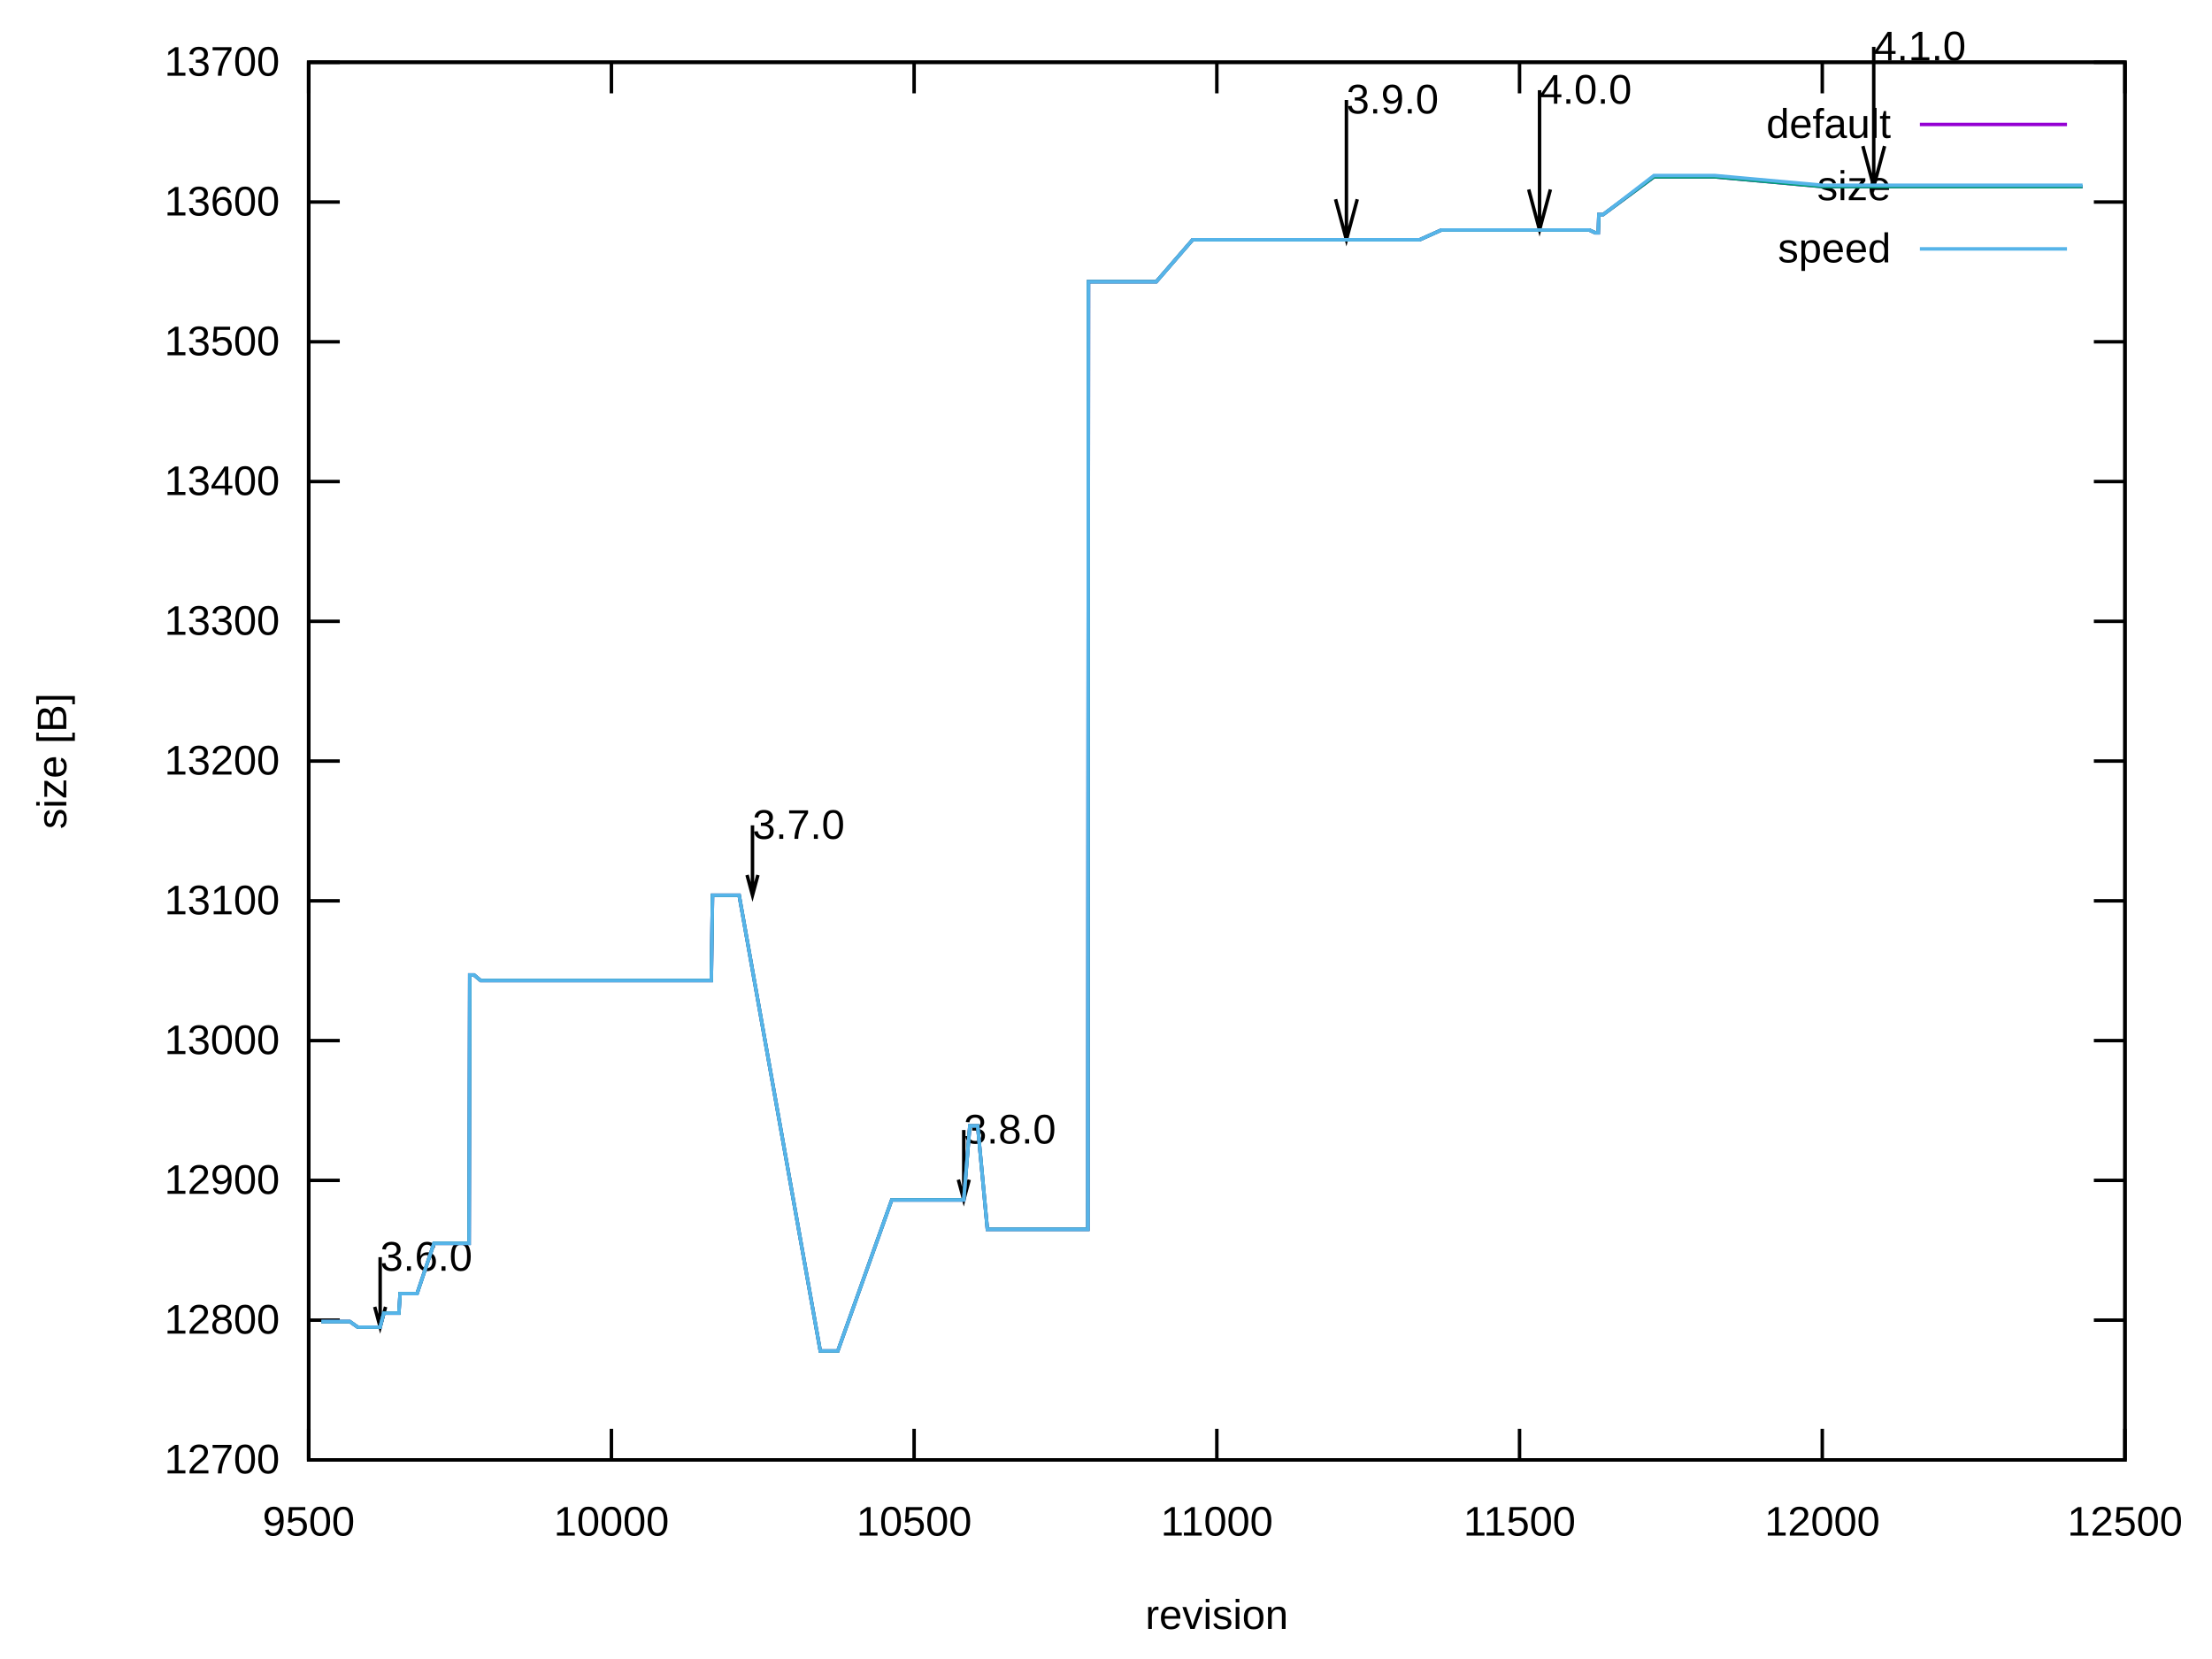
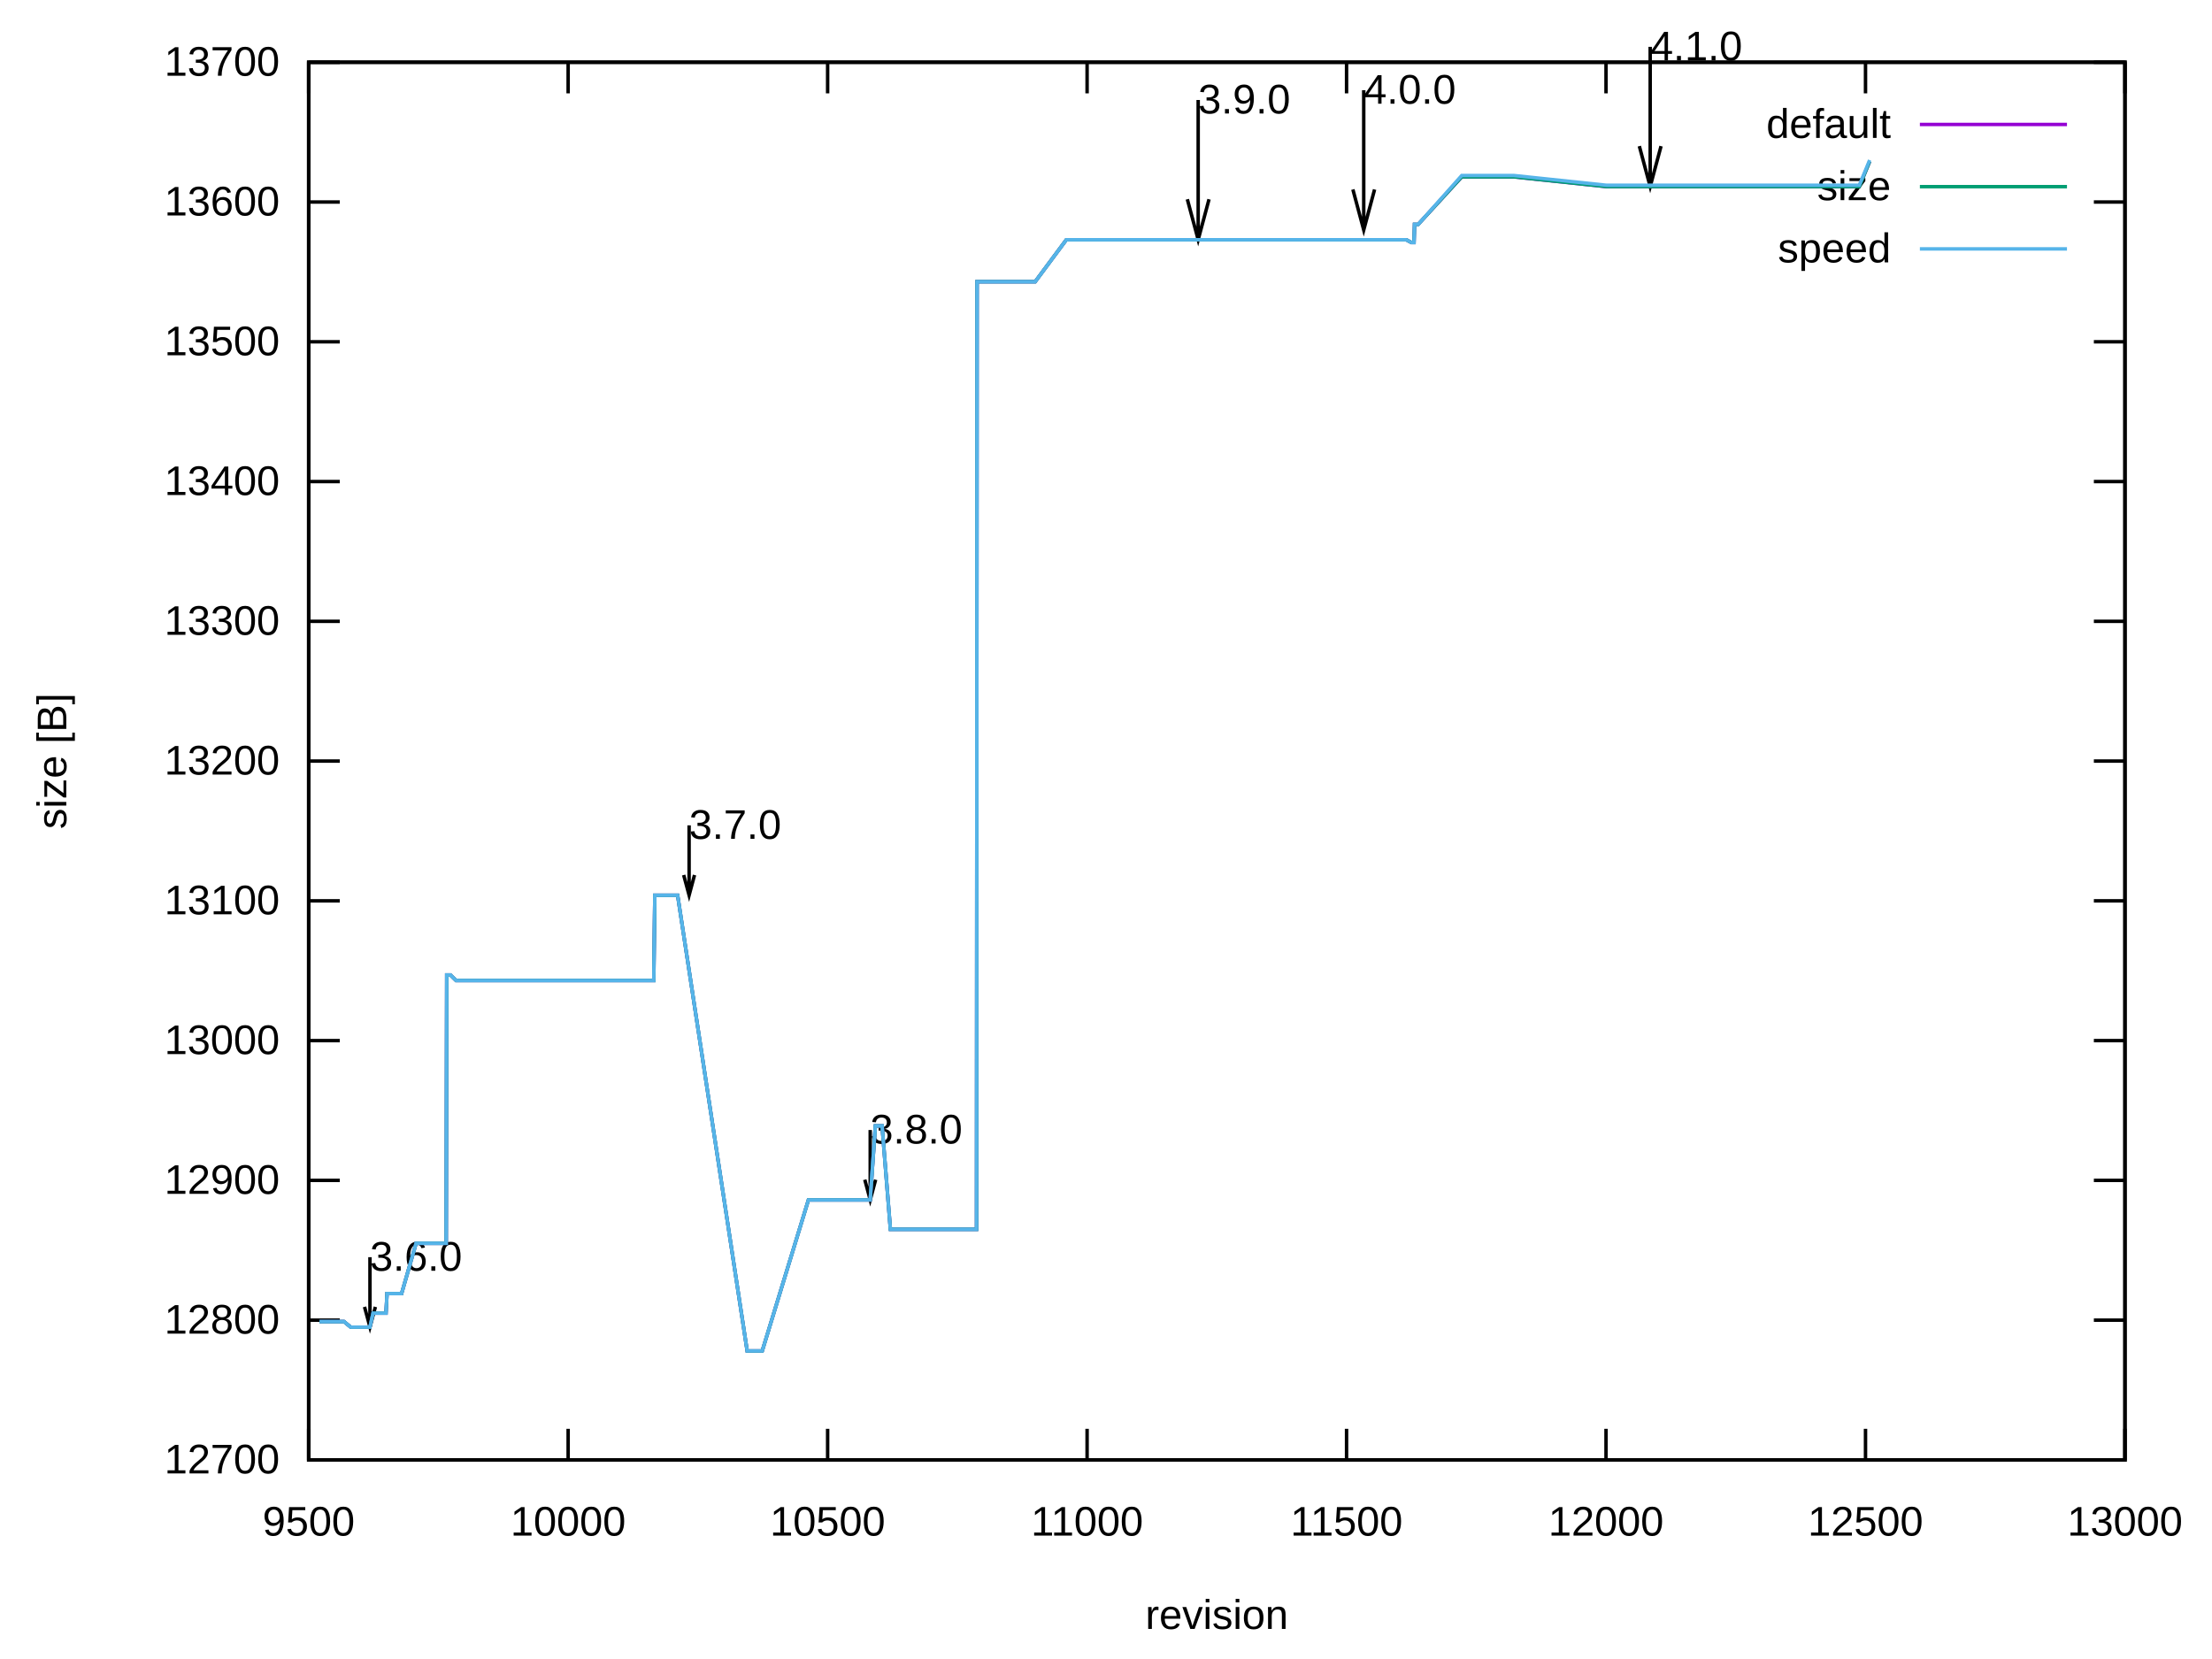
<svg xmlns="http://www.w3.org/2000/svg" xmlns:xlink="http://www.w3.org/1999/xlink" width="640" height="480" viewBox="0 0 640 480">
  <g id="gnuplot_canvas">
    <rect x="0" y="0" width="640" height="480" fill="none" />
    <defs>
      <circle id="gpDot" r="0.5" stroke-width="0.5" stroke="currentColor" />
      <path id="gpPt0" stroke-width="0.222" stroke="currentColor" d="M-1,0 h2 M0,-1 v2" />
      <path id="gpPt1" stroke-width="0.222" stroke="currentColor" d="M-1,-1 L1,1 M1,-1 L-1,1" />
      <path id="gpPt2" stroke-width="0.222" stroke="currentColor" d="M-1,0 L1,0 M0,-1 L0,1 M-1,-1 L1,1 M-1,1 L1,-1" />
      <rect id="gpPt3" stroke-width="0.222" stroke="currentColor" x="-1" y="-1" width="2" height="2" />
      <rect id="gpPt4" stroke-width="0.222" stroke="currentColor" fill="currentColor" x="-1" y="-1" width="2" height="2" />
      <circle id="gpPt5" stroke-width="0.222" stroke="currentColor" cx="0" cy="0" r="1" />
      <use xlink:href="#gpPt5" id="gpPt6" fill="currentColor" stroke="none" />
      <path id="gpPt7" stroke-width="0.222" stroke="currentColor" d="M0,-1.33 L-1.33,0.67 L1.33,0.67 z" />
      <use xlink:href="#gpPt7" id="gpPt8" fill="currentColor" stroke="none" />
      <use xlink:href="#gpPt7" id="gpPt9" stroke="currentColor" transform="rotate(180)" />
      <use xlink:href="#gpPt9" id="gpPt10" fill="currentColor" stroke="none" />
      <use xlink:href="#gpPt3" id="gpPt11" stroke="currentColor" transform="rotate(45)" />
      <use xlink:href="#gpPt11" id="gpPt12" fill="currentColor" stroke="none" />
      <path id="gpPt13" stroke-width="0.222" stroke="currentColor" d="M0,1.330 L1.265,0.411 L0.782,-1.067 L-0.782,-1.076 L-1.265,0.411 z" />
      <use xlink:href="#gpPt13" id="gpPt14" fill="currentColor" stroke="none" />
      <filter id="textbox" filterUnits="objectBoundingBox" x="0" y="0" height="1" width="1">
        <feFlood flood-color="white" flood-opacity="1" result="bgnd" />
        <feComposite in="SourceGraphic" in2="bgnd" operator="atop" />
      </filter>
      <filter id="greybox" filterUnits="objectBoundingBox" x="0" y="0" height="1" width="1">
        <feFlood flood-color="lightgrey" flood-opacity="1" result="grey" />
        <feComposite in="SourceGraphic" in2="grey" operator="atop" />
      </filter>
    </defs>
    <g fill="none" color="white" stroke="currentColor" stroke-width="1.00" stroke-linecap="butt" stroke-linejoin="miter">
</g>
    <g fill="none" color="black" stroke="currentColor" stroke-width="1.00" stroke-linecap="butt" stroke-linejoin="miter">
      <path stroke="black" d="M89.31,422.40 L98.31,422.40 M614.82,422.40 L605.82,422.40  " />
      <g transform="translate(80.92,426.30)" stroke="none" fill="black" font-family="Arial" font-size="12.00" text-anchor="end">
        <text>
          <tspan font-family="Arial"> 12700</tspan>
        </text>
      </g>
    </g>
    <g fill="none" color="black" stroke="currentColor" stroke-width="1.00" stroke-linecap="butt" stroke-linejoin="miter">
      <path stroke="black" d="M89.31,381.96 L98.31,381.96 M614.82,381.96 L605.82,381.96  " />
      <g transform="translate(80.92,385.86)" stroke="none" fill="black" font-family="Arial" font-size="12.00" text-anchor="end">
        <text>
          <tspan font-family="Arial"> 12800</tspan>
        </text>
      </g>
    </g>
    <g fill="none" color="black" stroke="currentColor" stroke-width="1.00" stroke-linecap="butt" stroke-linejoin="miter">
      <path stroke="black" d="M89.31,341.52 L98.31,341.52 M614.82,341.52 L605.82,341.52  " />
      <g transform="translate(80.92,345.42)" stroke="none" fill="black" font-family="Arial" font-size="12.00" text-anchor="end">
        <text>
          <tspan font-family="Arial"> 12900</tspan>
        </text>
      </g>
    </g>
    <g fill="none" color="black" stroke="currentColor" stroke-width="1.00" stroke-linecap="butt" stroke-linejoin="miter">
      <path stroke="black" d="M89.31,301.08 L98.31,301.08 M614.82,301.08 L605.82,301.08  " />
      <g transform="translate(80.92,304.98)" stroke="none" fill="black" font-family="Arial" font-size="12.00" text-anchor="end">
        <text>
          <tspan font-family="Arial"> 13000</tspan>
        </text>
      </g>
    </g>
    <g fill="none" color="black" stroke="currentColor" stroke-width="1.00" stroke-linecap="butt" stroke-linejoin="miter">
      <path stroke="black" d="M89.31,260.64 L98.31,260.64 M614.82,260.64 L605.82,260.64  " />
      <g transform="translate(80.92,264.54)" stroke="none" fill="black" font-family="Arial" font-size="12.00" text-anchor="end">
        <text>
          <tspan font-family="Arial"> 13100</tspan>
        </text>
      </g>
    </g>
    <g fill="none" color="black" stroke="currentColor" stroke-width="1.00" stroke-linecap="butt" stroke-linejoin="miter">
      <path stroke="black" d="M89.31,220.20 L98.31,220.20 M614.82,220.20 L605.82,220.20  " />
      <g transform="translate(80.92,224.10)" stroke="none" fill="black" font-family="Arial" font-size="12.00" text-anchor="end">
        <text>
          <tspan font-family="Arial"> 13200</tspan>
        </text>
      </g>
    </g>
    <g fill="none" color="black" stroke="currentColor" stroke-width="1.00" stroke-linecap="butt" stroke-linejoin="miter">
      <path stroke="black" d="M89.31,179.77 L98.31,179.77 M614.82,179.77 L605.82,179.77  " />
      <g transform="translate(80.92,183.67)" stroke="none" fill="black" font-family="Arial" font-size="12.00" text-anchor="end">
        <text>
          <tspan font-family="Arial"> 13300</tspan>
        </text>
      </g>
    </g>
    <g fill="none" color="black" stroke="currentColor" stroke-width="1.00" stroke-linecap="butt" stroke-linejoin="miter">
      <path stroke="black" d="M89.31,139.33 L98.31,139.33 M614.82,139.33 L605.82,139.33  " />
      <g transform="translate(80.92,143.23)" stroke="none" fill="black" font-family="Arial" font-size="12.00" text-anchor="end">
        <text>
          <tspan font-family="Arial"> 13400</tspan>
        </text>
      </g>
    </g>
    <g fill="none" color="black" stroke="currentColor" stroke-width="1.00" stroke-linecap="butt" stroke-linejoin="miter">
      <path stroke="black" d="M89.31,98.89 L98.31,98.89 M614.82,98.89 L605.82,98.89  " />
      <g transform="translate(80.92,102.79)" stroke="none" fill="black" font-family="Arial" font-size="12.00" text-anchor="end">
        <text>
          <tspan font-family="Arial"> 13500</tspan>
        </text>
      </g>
    </g>
    <g fill="none" color="black" stroke="currentColor" stroke-width="1.00" stroke-linecap="butt" stroke-linejoin="miter">
      <path stroke="black" d="M89.31,58.45 L98.31,58.45 M614.82,58.45 L605.82,58.45  " />
      <g transform="translate(80.92,62.35)" stroke="none" fill="black" font-family="Arial" font-size="12.00" text-anchor="end">
        <text>
          <tspan font-family="Arial"> 13600</tspan>
        </text>
      </g>
    </g>
    <g fill="none" color="black" stroke="currentColor" stroke-width="1.00" stroke-linecap="butt" stroke-linejoin="miter">
      <path stroke="black" d="M89.31,18.01 L98.31,18.01 M614.82,18.01 L605.82,18.01  " />
      <g transform="translate(80.92,21.91)" stroke="none" fill="black" font-family="Arial" font-size="12.00" text-anchor="end">
        <text>
          <tspan font-family="Arial"> 13700</tspan>
        </text>
      </g>
    </g>
    <g fill="none" color="black" stroke="currentColor" stroke-width="1.00" stroke-linecap="butt" stroke-linejoin="miter">
      <path stroke="black" d="M89.31,422.40 L89.31,413.40 M89.31,18.01 L89.31,27.01  " />
      <g transform="translate(89.31,444.30)" stroke="none" fill="black" font-family="Arial" font-size="12.00" text-anchor="middle">
        <text>
          <tspan font-family="Arial"> 9500</tspan>
        </text>
      </g>
    </g>
    <g fill="none" color="black" stroke="currentColor" stroke-width="1.00" stroke-linecap="butt" stroke-linejoin="miter">
-       <path stroke="black" d="M176.90,422.40 L176.90,413.40 M176.90,18.01 L176.90,27.01  " />
-       <g transform="translate(176.90,444.30)" stroke="none" fill="black" font-family="Arial" font-size="12.00" text-anchor="middle">
+       <path stroke="black" d="M164.38,422.40 L164.38,413.40 M164.38,18.01 L164.38,27.01  " />
+       <g transform="translate(164.38,444.30)" stroke="none" fill="black" font-family="Arial" font-size="12.00" text-anchor="middle">
        <text>
          <tspan font-family="Arial"> 10000</tspan>
        </text>
      </g>
    </g>
    <g fill="none" color="black" stroke="currentColor" stroke-width="1.00" stroke-linecap="butt" stroke-linejoin="miter">
-       <path stroke="black" d="M264.48,422.40 L264.48,413.40 M264.48,18.01 L264.48,27.01  " />
-       <g transform="translate(264.48,444.30)" stroke="none" fill="black" font-family="Arial" font-size="12.00" text-anchor="middle">
+       <path stroke="black" d="M239.46,422.40 L239.46,413.40 M239.46,18.01 L239.46,27.01  " />
+       <g transform="translate(239.46,444.30)" stroke="none" fill="black" font-family="Arial" font-size="12.00" text-anchor="middle">
        <text>
          <tspan font-family="Arial"> 10500</tspan>
        </text>
      </g>
    </g>
    <g fill="none" color="black" stroke="currentColor" stroke-width="1.00" stroke-linecap="butt" stroke-linejoin="miter">
-       <path stroke="black" d="M352.07,422.40 L352.07,413.40 M352.07,18.01 L352.07,27.01  " />
-       <g transform="translate(352.07,444.30)" stroke="none" fill="black" font-family="Arial" font-size="12.00" text-anchor="middle">
+       <path stroke="black" d="M314.53,422.40 L314.53,413.40 M314.53,18.01 L314.53,27.01  " />
+       <g transform="translate(314.53,444.30)" stroke="none" fill="black" font-family="Arial" font-size="12.00" text-anchor="middle">
        <text>
          <tspan font-family="Arial"> 11000</tspan>
        </text>
      </g>
    </g>
    <g fill="none" color="black" stroke="currentColor" stroke-width="1.00" stroke-linecap="butt" stroke-linejoin="miter">
-       <path stroke="black" d="M439.65,422.40 L439.65,413.40 M439.65,18.01 L439.65,27.01  " />
-       <g transform="translate(439.65,444.30)" stroke="none" fill="black" font-family="Arial" font-size="12.00" text-anchor="middle">
+       <path stroke="black" d="M389.60,422.40 L389.60,413.40 M389.60,18.01 L389.60,27.01  " />
+       <g transform="translate(389.60,444.30)" stroke="none" fill="black" font-family="Arial" font-size="12.00" text-anchor="middle">
        <text>
          <tspan font-family="Arial"> 11500</tspan>
        </text>
      </g>
    </g>
    <g fill="none" color="black" stroke="currentColor" stroke-width="1.00" stroke-linecap="butt" stroke-linejoin="miter">
-       <path stroke="black" d="M527.24,422.40 L527.24,413.40 M527.24,18.01 L527.24,27.01  " />
-       <g transform="translate(527.24,444.30)" stroke="none" fill="black" font-family="Arial" font-size="12.00" text-anchor="middle">
+       <path stroke="black" d="M464.67,422.40 L464.67,413.40 M464.67,18.01 L464.67,27.01  " />
+       <g transform="translate(464.67,444.30)" stroke="none" fill="black" font-family="Arial" font-size="12.00" text-anchor="middle">
        <text>
          <tspan font-family="Arial"> 12000</tspan>
+         </text>
+       </g>
+     </g>
+     <g fill="none" color="black" stroke="currentColor" stroke-width="1.00" stroke-linecap="butt" stroke-linejoin="miter">
+       <path stroke="black" d="M539.75,422.40 L539.75,413.40 M539.75,18.01 L539.75,27.01  " />
+       <g transform="translate(539.75,444.30)" stroke="none" fill="black" font-family="Arial" font-size="12.00" text-anchor="middle">
+         <text>
+           <tspan font-family="Arial"> 12500</tspan>
        </text>
      </g>
    </g>
    <g fill="none" color="black" stroke="currentColor" stroke-width="1.00" stroke-linecap="butt" stroke-linejoin="miter">
      <path stroke="black" d="M614.82,422.40 L614.82,413.40 M614.82,18.01 L614.82,27.01  " />
      <g transform="translate(614.82,444.30)" stroke="none" fill="black" font-family="Arial" font-size="12.00" text-anchor="middle">
        <text>
-           <tspan font-family="Arial"> 12500</tspan>
+           <tspan font-family="Arial"> 13000</tspan>
        </text>
      </g>
    </g>
    <g fill="none" color="black" stroke="currentColor" stroke-width="1.00" stroke-linecap="butt" stroke-linejoin="miter">
</g>
    <g fill="none" color="black" stroke="currentColor" stroke-width="1.00" stroke-linecap="butt" stroke-linejoin="miter">
      <path stroke="black" d="M89.31,18.01 L89.31,422.40 L614.82,422.40 L614.82,18.01 L89.31,18.01 Z  " />
-       <g transform="translate(109.98,367.66)" stroke="none" fill="black" font-family="Arial" font-size="12.00" text-anchor="start">
+       <g transform="translate(107.03,367.66)" stroke="none" fill="black" font-family="Arial" font-size="12.00" text-anchor="start">
        <text>
          <tspan font-family="Arial">3.6.0</tspan>
        </text>
      </g>
-       <g transform="translate(217.71,242.71)" stroke="none" fill="black" font-family="Arial" font-size="12.00" text-anchor="start">
+       <g transform="translate(199.37,242.71)" stroke="none" fill="black" font-family="Arial" font-size="12.00" text-anchor="start">
        <text>
          <tspan font-family="Arial">3.7.0</tspan>
        </text>
      </g>
-       <g transform="translate(278.84,330.86)" stroke="none" fill="black" font-family="Arial" font-size="12.00" text-anchor="start">
+       <g transform="translate(251.77,330.86)" stroke="none" fill="black" font-family="Arial" font-size="12.00" text-anchor="start">
        <text>
          <tspan font-family="Arial">3.8.0</tspan>
        </text>
      </g>
-       <g transform="translate(389.55,32.83)" stroke="none" fill="black" font-family="Arial" font-size="12.00" text-anchor="start">
+       <g transform="translate(346.66,32.83)" stroke="none" fill="black" font-family="Arial" font-size="12.00" text-anchor="start">
        <text>
          <tspan font-family="Arial">3.9.0</tspan>
        </text>
      </g>
-       <g transform="translate(445.43,30.00)" stroke="none" fill="black" font-family="Arial" font-size="12.00" text-anchor="start">
+       <g transform="translate(394.56,30.00)" stroke="none" fill="black" font-family="Arial" font-size="12.00" text-anchor="start">
        <text>
          <tspan font-family="Arial">4.0.0</tspan>
        </text>
      </g>
-       <g transform="translate(542.12,17.46)" stroke="none" fill="black" font-family="Arial" font-size="12.00" text-anchor="start">
+       <g transform="translate(477.44,17.46)" stroke="none" fill="black" font-family="Arial" font-size="12.00" text-anchor="start">
        <text>
          <tspan font-family="Arial">4.1.0</tspan>
        </text>
      </g>
-       <path stroke="black" d="M108.42,378.12 L109.99,383.97 L111.56,378.12 M109.99,363.75 L109.99,383.97 M216.15,253.17 L217.72,259.02 L219.29,253.17   M217.72,238.80 L217.72,259.02 M277.28,341.32 L278.85,347.17 L280.42,341.32 M278.85,326.95 L278.85,347.17 M386.42,57.65   L389.56,69.36 L392.70,57.65 M389.56,28.92 L389.56,69.36 M442.30,54.82 L445.44,66.53 L448.58,54.82 M445.44,26.09   L445.44,66.53 M538.99,42.28 L542.13,53.99 L545.27,42.28 M542.13,13.55 L542.13,53.99  " />
+       <path stroke="black" d="M105.47,378.12 L107.04,383.97 L108.61,378.12 M107.04,363.75 L107.04,383.97 M197.81,253.17 L199.38,259.02 L200.95,253.17   M199.38,238.80 L199.38,259.02 M250.21,341.32 L251.78,347.17 L253.35,341.32 M251.78,326.95 L251.78,347.17 M343.53,57.65   L346.67,69.36 L349.81,57.65 M346.67,28.92 L346.67,69.36 M391.43,54.82 L394.57,66.53 L397.71,54.82 M394.57,26.09   L394.57,66.53 M474.31,42.28 L477.45,53.99 L480.59,42.28 M477.45,13.55 L477.45,53.99  " />
    </g>
    <g fill="none" color="black" stroke="currentColor" stroke-width="1.00" stroke-linecap="butt" stroke-linejoin="miter">
      <g transform="translate(19.18,220.21) rotate(270)" stroke="none" fill="black" font-family="Arial" font-size="12.00" text-anchor="middle">
        <text>
          <tspan font-family="Arial">size [B]</tspan>
        </text>
      </g>
    </g>
    <g fill="none" color="black" stroke="currentColor" stroke-width="1.00" stroke-linecap="butt" stroke-linejoin="miter">
      <g transform="translate(352.06,471.30)" stroke="none" fill="black" font-family="Arial" font-size="12.00" text-anchor="middle">
        <text>
          <tspan font-family="Arial">revision</tspan>
        </text>
      </g>
    </g>
    <g fill="none" color="black" stroke="currentColor" stroke-width="1.00" stroke-linecap="butt" stroke-linejoin="miter">
</g>
    <g id="gnuplot_plot_1">
      <g fill="none" color="black" stroke="currentColor" stroke-width="1.00" stroke-linecap="butt" stroke-linejoin="miter">
        <g transform="translate(547.09,39.91)" stroke="none" fill="black" font-family="Arial" font-size="12.00" text-anchor="end">
          <text>
            <tspan font-family="Arial">default</tspan>
          </text>
        </g>
      </g>
      <g fill="none" color="black" stroke="currentColor" stroke-width="1.00" stroke-linecap="butt" stroke-linejoin="miter">
-         <path stroke="rgb(148,   0, 211)" d="M555.48,36.01 L598.04,36.01 M92.99,382.37 L96.32,382.37 L98.07,382.37 L101.22,382.37 L103.50,383.98 L104.90,383.98   L106.13,383.98 L107.00,383.98 L107.18,383.98 L107.35,383.98 L107.53,383.98 L109.98,383.98 L111.03,379.94 L112.43,379.94   L112.96,379.94 L113.13,379.94 L113.31,379.94 L113.48,379.94 L113.83,379.94 L114.71,379.94 L114.88,379.94 L115.41,379.94   L115.76,374.28 L116.11,374.28 L116.29,374.28 L117.16,374.28 L117.69,374.28 L118.04,374.28 L118.21,374.28 L118.39,374.28   L120.67,374.28 L125.57,359.72 L129.60,359.72 L131.35,359.72 L132.58,359.72 L133.28,359.72 L135.03,359.72 L135.55,359.72   L135.73,359.72 L135.91,282.08 L136.08,282.08 L137.13,282.08 L139.06,283.69 L140.11,283.69 L140.28,283.69 L140.63,283.69   L141.34,283.69 L142.39,283.69 L143.09,283.69 L143.26,283.69 L144.49,283.69 L145.01,283.69 L145.19,283.69 L145.36,283.69   L147.12,283.69 L147.47,283.69 L148.17,283.69 L155.70,283.69 L167.96,283.69 L168.66,283.69 L169.01,283.69 L169.19,283.69   L170.06,283.69 L170.24,283.69 L170.59,283.69 L170.76,283.69 L171.46,283.69 L172.69,283.69 L174.09,283.69 L175.84,283.69   L176.37,283.69 L176.90,283.69 L179.87,283.69 L185.30,283.69 L187.05,283.69 L188.98,283.69 L189.51,283.69 L190.38,283.69   L190.91,283.69 L195.81,283.69 L198.62,283.69 L202.64,283.69 L205.45,283.69 L205.80,283.69 L206.15,259.03 L207.37,259.03   L208.60,259.03 L208.78,259.03 L209.30,259.03 L210.53,259.03 L213.51,259.03 L213.86,259.03 L237.33,390.86 L238.03,390.86   L238.20,390.86 L241.01,390.86 L241.18,390.86 L242.41,390.86 L258.00,347.18 L263.60,347.18 L266.23,347.18 L271.49,347.18   L274.64,347.18 L278.84,347.18 L280.60,325.75 L282.17,325.75 L282.87,325.75 L285.68,355.68 L289.00,355.68 L289.88,355.68   L291.81,355.68 L292.51,355.68 L293.91,355.68 L296.36,355.68 L312.65,355.68 L313.88,355.68 L314.58,355.68 L314.75,355.68   L314.93,81.50 L315.28,81.50 L317.03,81.50 L334.55,81.50 L345.06,69.37 L347.51,69.37 L367.30,69.37 L369.58,69.37   L378.34,69.37 L389.55,69.37 L397.61,69.37 L409.87,69.37 L410.75,69.37 L417.05,66.54 L428.26,66.54 L428.79,66.54   L430.37,66.54 L440.88,66.54 L441.23,66.54 L445.43,66.54 L454.71,66.54 L459.62,66.54 L459.79,66.54 L461.55,67.35   L462.42,67.35 L462.60,62.09 L463.65,62.09 L463.82,62.09 L478.54,51.17 L496.05,51.17 L527.41,54.00 L537.04,54.00   L542.12,54.00 L544.40,54.00 L544.75,54.00 L545.10,54.00 L545.80,54.00 L546.33,54.00 L547.20,54.00 L548.43,54.00   L552.81,54.00 L555.09,54.00 L557.36,54.00 L564.20,54.00 L567.52,54.00 L569.98,54.00 L572.43,54.00 L574.18,54.00   L579.79,54.00 L595.90,54.00 L599.93,54.00 L602.56,54.00  " />
+         <path stroke="rgb(148,   0, 211)" d="M555.48,36.01 L598.04,36.01 M92.46,382.37 L95.32,382.37 L96.82,382.37 L99.52,382.37 L101.47,383.98 L102.67,383.98   L103.72,383.98 L104.47,383.98 L104.62,383.98 L104.78,383.98 L104.93,383.98 L107.03,383.98 L107.93,379.94 L109.13,379.94   L109.58,379.94 L109.73,379.94 L109.88,379.94 L110.03,379.94 L110.33,379.94 L111.08,379.94 L111.23,379.94 L111.68,379.94   L111.98,374.28 L112.28,374.28 L112.43,374.28 L113.18,374.28 L113.63,374.28 L113.93,374.28 L114.08,374.28 L114.23,374.28   L116.19,374.28 L120.39,359.72 L123.84,359.72 L125.34,359.72 L126.40,359.72 L127.00,359.72 L128.50,359.72 L128.95,359.72   L129.10,359.72 L129.25,282.08 L129.40,282.08 L130.30,282.08 L131.95,283.69 L132.85,283.69 L133.00,283.69 L133.30,283.69   L133.90,283.69 L134.80,283.69 L135.40,283.69 L135.55,283.69 L136.61,283.69 L137.06,283.69 L137.21,283.69 L137.36,283.69   L138.86,283.69 L139.16,283.69 L139.76,283.69 L146.22,283.69 L156.73,283.69 L157.33,283.69 L157.63,283.69 L157.78,283.69   L158.53,283.69 L188.86,283.69 L189.16,283.69 L189.46,259.03 L190.51,259.03 L191.56,259.03 L191.71,259.03 L192.16,259.03   L193.21,259.03 L195.76,259.03 L196.06,259.03 L216.18,390.86 L216.78,390.86 L216.93,390.86 L219.34,390.86 L219.49,390.86   L220.54,390.86 L233.90,347.18 L238.70,347.18 L240.96,347.18 L245.46,347.18 L248.16,347.18 L251.77,347.18 L253.27,325.75   L254.62,325.75 L255.22,325.75 L257.62,355.68 L260.48,355.68 L261.23,355.68 L262.88,355.68 L263.48,355.68 L264.68,355.68   L266.78,355.68 L280.75,355.68 L281.80,355.68 L282.40,355.68 L282.55,355.68 L282.70,81.50 L283.00,81.50 L284.50,81.50   L299.51,81.50 L308.52,69.37 L310.62,69.37 L327.59,69.37 L329.54,69.37 L337.05,69.37 L346.66,69.37 L353.57,69.37   L364.08,69.37 L364.83,69.37 L370.23,69.37 L379.84,69.37 L380.29,69.37 L381.64,69.37 L390.65,69.37 L390.95,69.37   L394.56,69.37 L402.51,69.37 L406.72,69.37 L406.87,69.37 L408.37,70.18 L409.12,70.18 L409.27,64.92 L410.17,64.92   L410.32,64.92 L422.93,51.17 L437.95,51.17 L464.82,54.00 L473.08,54.00 L477.44,54.00 L479.39,54.00 L479.69,54.00   L479.99,54.00 L480.59,54.00 L481.04,54.00 L481.79,54.00 L482.84,54.00 L486.60,54.00 L488.55,54.00 L490.50,54.00   L496.36,54.00 L499.21,54.00 L501.31,54.00 L503.41,54.00 L504.91,54.00 L509.72,54.00 L523.53,54.00 L526.98,54.00   L529.24,54.00 L534.34,54.00 L537.95,54.00 L540.95,46.72  " />
      </g>
    </g>
    <g id="gnuplot_plot_2">
      <g fill="none" color="black" stroke="currentColor" stroke-width="1.00" stroke-linecap="butt" stroke-linejoin="miter">
        <g transform="translate(547.09,57.91)" stroke="none" fill="black" font-family="Arial" font-size="12.00" text-anchor="end">
          <text>
            <tspan font-family="Arial">size</tspan>
          </text>
        </g>
      </g>
      <g fill="none" color="black" stroke="currentColor" stroke-width="1.00" stroke-linecap="butt" stroke-linejoin="miter">
-         <path stroke="rgb(  0, 158, 115)" d="M555.48,54.01 L598.04,54.01 M92.99,382.37 L96.32,382.37 L98.07,382.37 L101.22,382.37 L103.50,383.98 L104.90,383.98   L106.13,383.98 L107.00,383.98 L107.18,383.98 L107.35,383.98 L107.53,383.98 L109.98,383.98 L111.03,379.94 L112.43,379.94   L112.96,379.94 L113.13,379.94 L113.31,379.94 L113.48,379.94 L113.83,379.94 L114.71,379.94 L114.88,379.94 L115.41,379.94   L115.76,374.28 L116.11,374.28 L116.29,374.28 L117.16,374.28 L117.69,374.28 L118.04,374.28 L118.21,374.28 L118.39,374.28   L120.67,374.28 L125.57,359.72 L129.60,359.72 L131.35,359.72 L132.58,359.72 L133.28,359.72 L135.03,359.72 L135.55,359.72   L135.73,359.72 L135.91,282.08 L136.08,282.08 L137.13,282.08 L139.06,283.69 L140.11,283.69 L140.28,283.69 L140.63,283.69   L141.34,283.69 L142.39,283.69 L143.09,283.69 L143.26,283.69 L144.49,283.69 L145.01,283.69 L145.19,283.69 L145.36,283.69   L147.12,283.69 L147.47,283.69 L148.17,283.69 L155.70,283.69 L167.96,283.69 L168.66,283.69 L169.01,283.69 L169.19,283.69   L170.06,283.69 L170.24,283.69 L170.59,283.69 L170.76,283.69 L171.46,283.69 L172.69,283.69 L174.09,283.69 L175.84,283.69   L176.37,283.69 L176.90,283.69 L179.87,283.69 L185.30,283.69 L187.05,283.69 L188.98,283.69 L189.51,283.69 L190.38,283.69   L190.91,283.69 L195.81,283.69 L198.62,283.69 L202.64,283.69 L205.45,283.69 L205.80,283.69 L206.15,259.03 L207.37,259.03   L208.60,259.03 L208.78,259.03 L209.30,259.03 L210.53,259.03 L213.51,259.03 L213.86,259.03 L237.33,390.86 L238.03,390.86   L238.20,390.86 L241.01,390.86 L241.18,390.86 L242.41,390.86 L258.00,347.18 L263.60,347.18 L266.23,347.18 L271.49,347.18   L274.64,347.18 L278.84,347.18 L280.60,325.75 L282.17,325.75 L282.87,325.75 L285.68,355.68 L289.00,355.68 L289.88,355.68   L291.81,355.68 L292.51,355.68 L293.91,355.68 L296.36,355.68 L312.65,355.68 L313.88,355.68 L314.58,355.68 L314.75,355.68   L314.93,81.50 L315.28,81.50 L317.03,81.50 L334.55,81.50 L345.06,69.37 L347.51,69.37 L367.30,69.37 L369.58,69.37   L378.34,69.37 L389.55,69.37 L397.61,69.37 L409.87,69.37 L410.75,69.37 L417.05,66.54 L428.26,66.54 L428.79,66.54   L430.37,66.54 L440.88,66.54 L441.23,66.54 L445.43,66.54 L454.71,66.54 L459.62,66.54 L459.79,66.54 L461.55,67.35   L462.42,67.35 L462.60,62.09 L463.65,62.09 L463.82,62.09 L478.54,51.17 L496.05,51.17 L527.41,54.00 L537.04,54.00   L542.12,54.00 L544.40,54.00 L544.75,54.00 L545.10,54.00 L545.80,54.00 L546.33,54.00 L547.20,54.00 L548.43,54.00   L552.81,54.00 L555.09,54.00 L557.36,54.00 L564.20,54.00 L567.52,54.00 L569.98,54.00 L572.43,54.00 L574.18,54.00   L579.79,54.00 L595.90,54.00 L599.93,54.00 L602.56,54.00  " />
+         <path stroke="rgb(  0, 158, 115)" d="M555.48,54.01 L598.04,54.01 M92.46,382.37 L95.32,382.37 L96.82,382.37 L99.52,382.37 L101.47,383.98 L102.67,383.98   L103.72,383.98 L104.47,383.98 L104.62,383.98 L104.78,383.98 L104.93,383.98 L107.03,383.98 L107.93,379.94 L109.13,379.94   L109.58,379.94 L109.73,379.94 L109.88,379.94 L110.03,379.94 L110.33,379.94 L111.08,379.94 L111.23,379.94 L111.68,379.94   L111.98,374.28 L112.28,374.28 L112.43,374.28 L113.18,374.28 L113.63,374.28 L113.93,374.28 L114.08,374.28 L114.23,374.28   L116.19,374.28 L120.39,359.72 L123.84,359.72 L125.34,359.72 L126.40,359.72 L127.00,359.72 L128.50,359.72 L128.95,359.72   L129.10,359.72 L129.25,282.08 L129.40,282.08 L130.30,282.08 L131.95,283.69 L132.85,283.69 L133.00,283.69 L133.30,283.69   L133.90,283.69 L134.80,283.69 L135.40,283.69 L135.55,283.69 L136.61,283.69 L137.06,283.69 L137.21,283.69 L137.36,283.69   L138.86,283.69 L139.16,283.69 L139.76,283.69 L146.22,283.69 L156.73,283.69 L157.33,283.69 L157.63,283.69 L157.78,283.69   L158.53,283.69 L188.86,283.69 L189.16,283.69 L189.46,259.03 L190.51,259.03 L191.56,259.03 L191.71,259.03 L192.16,259.03   L193.21,259.03 L195.76,259.03 L196.06,259.03 L216.18,390.86 L216.78,390.86 L216.93,390.86 L219.34,390.86 L219.49,390.86   L220.54,390.86 L233.90,347.18 L238.70,347.18 L240.96,347.18 L245.46,347.18 L248.16,347.18 L251.77,347.18 L253.27,325.75   L254.62,325.75 L255.22,325.75 L257.62,355.68 L260.48,355.68 L261.23,355.68 L262.88,355.68 L263.48,355.68 L264.68,355.68   L266.78,355.68 L280.75,355.68 L281.80,355.68 L282.40,355.68 L282.55,355.68 L282.70,81.50 L283.00,81.50 L284.50,81.50   L299.51,81.50 L308.52,69.37 L310.62,69.37 L327.59,69.37 L329.54,69.37 L337.05,69.37 L346.66,69.37 L353.57,69.37   L364.08,69.37 L364.83,69.37 L370.23,69.37 L379.84,69.37 L380.29,69.37 L381.64,69.37 L390.65,69.37 L390.95,69.37   L394.56,69.37 L402.51,69.37 L406.72,69.37 L406.87,69.37 L408.37,70.18 L409.12,70.18 L409.27,64.92 L410.17,64.92   L410.32,64.92 L422.93,51.17 L437.95,51.17 L464.82,54.00 L473.08,54.00 L477.44,54.00 L479.39,54.00 L479.69,54.00   L479.99,54.00 L480.59,54.00 L481.04,54.00 L481.79,54.00 L482.84,54.00 L486.60,54.00 L488.55,54.00 L490.50,54.00   L496.36,54.00 L499.21,54.00 L501.31,54.00 L503.41,54.00 L504.91,54.00 L509.72,54.00 L523.53,54.00 L526.98,54.00   L529.24,54.00 L534.34,54.00 L537.95,54.00 L540.95,46.72  " />
      </g>
    </g>
    <g id="gnuplot_plot_3">
      <g fill="none" color="black" stroke="currentColor" stroke-width="1.00" stroke-linecap="butt" stroke-linejoin="miter">
        <g transform="translate(547.09,75.91)" stroke="none" fill="black" font-family="Arial" font-size="12.00" text-anchor="end">
          <text>
            <tspan font-family="Arial">speed</tspan>
          </text>
        </g>
      </g>
      <g fill="none" color="black" stroke="currentColor" stroke-width="1.00" stroke-linecap="butt" stroke-linejoin="miter">
-         <path stroke="rgb( 86, 180, 233)" d="M555.48,72.01 L598.04,72.01 M92.99,382.37 L96.32,382.37 L98.07,382.37 L101.22,382.37 L103.50,383.98 L104.90,383.98   L106.13,383.98 L107.00,383.98 L107.18,383.98 L107.35,383.98 L107.53,383.98 L109.98,383.98 L111.03,379.94 L112.43,379.94   L112.96,379.94 L113.13,379.94 L113.31,379.94 L113.48,379.94 L113.83,379.94 L114.71,379.94 L114.88,379.94 L115.41,379.94   L115.76,374.28 L116.11,374.28 L116.29,374.28 L117.16,374.28 L117.69,374.28 L118.04,374.28 L118.21,374.28 L118.39,374.28   L120.67,374.28 L125.57,359.72 L129.60,359.72 L131.35,359.72 L132.58,359.72 L133.28,359.72 L135.03,359.72 L135.55,359.72   L135.73,359.72 L135.91,282.08 L136.08,282.08 L137.13,282.08 L139.06,283.69 L140.11,283.69 L140.28,283.69 L140.63,283.69   L141.34,283.69 L142.39,283.69 L143.09,283.69 L143.26,283.69 L144.49,283.69 L145.01,283.69 L145.19,283.69 L145.36,283.69   L147.12,283.69 L147.47,283.69 L148.17,283.69 L155.70,283.69 L167.96,283.69 L168.66,283.69 L169.01,283.69 L169.19,283.69   L170.06,283.69 L170.24,283.69 L170.59,283.69 L170.76,283.69 L171.46,283.69 L172.69,283.69 L174.09,283.69 L175.84,283.69   L176.37,283.69 L176.90,283.69 L179.87,283.69 L185.30,283.69 L187.05,283.69 L188.98,283.69 L189.51,283.69 L190.38,283.69   L190.91,283.69 L195.81,283.69 L198.62,283.69 L202.64,283.69 L205.45,283.69 L205.80,283.69 L206.15,259.03 L207.37,259.03   L208.60,259.03 L208.78,259.03 L209.30,259.03 L210.53,259.03 L213.51,259.03 L213.86,259.03 L237.33,390.86 L238.03,390.86   L238.20,390.86 L241.01,390.86 L241.18,390.86 L242.41,390.86 L258.00,347.18 L263.60,347.18 L266.23,347.18 L271.49,347.18   L274.64,347.18 L278.84,347.18 L280.60,325.75 L282.17,325.75 L282.87,325.75 L285.68,355.68 L289.00,355.68 L289.88,355.68   L291.81,355.68 L292.51,355.68 L293.91,355.68 L296.36,355.68 L312.65,355.68 L313.88,355.68 L314.58,355.68 L314.75,355.68   L314.93,81.50 L315.28,81.50 L317.03,81.50 L334.55,81.50 L345.06,69.37 L347.51,69.37 L367.30,69.37 L369.58,69.37   L378.34,69.37 L389.55,69.37 L397.61,69.37 L409.87,69.37 L410.75,69.37 L417.05,66.54 L428.26,66.54 L428.79,66.54   L430.37,66.54 L440.88,66.54 L441.23,66.54 L445.43,66.54 L454.71,66.54 L459.62,66.54 L459.79,66.54 L461.55,67.35   L462.42,67.35 L462.60,62.09 L463.65,62.09 L463.82,62.09 L478.54,50.77 L496.05,50.77 L527.41,53.60 L537.04,53.60   L542.12,53.60 L544.40,53.60 L544.75,53.60 L545.10,53.60 L545.80,53.60 L546.33,53.60 L547.20,53.60 L548.43,53.60   L552.81,53.60 L555.09,53.60 L557.36,53.60 L564.20,53.60 L567.52,53.60 L569.98,53.60 L572.43,53.60 L574.18,53.60   L579.79,53.60 L595.90,53.60 L599.93,53.60 L602.56,53.60  " />
+         <path stroke="rgb( 86, 180, 233)" d="M555.48,72.01 L598.04,72.01 M92.46,382.37 L95.32,382.37 L96.82,382.37 L99.52,382.37 L101.47,383.98 L102.67,383.98   L103.72,383.98 L104.47,383.98 L104.62,383.98 L104.78,383.98 L104.93,383.98 L107.03,383.98 L107.93,379.94 L109.13,379.94   L109.58,379.94 L109.73,379.94 L109.88,379.94 L110.03,379.94 L110.33,379.94 L111.08,379.94 L111.23,379.94 L111.68,379.94   L111.98,374.28 L112.28,374.28 L112.43,374.28 L113.18,374.28 L113.63,374.28 L113.93,374.28 L114.08,374.28 L114.23,374.28   L116.19,374.28 L120.39,359.72 L123.84,359.72 L125.34,359.72 L126.40,359.72 L127.00,359.72 L128.50,359.72 L128.95,359.72   L129.10,359.72 L129.25,282.08 L129.40,282.08 L130.30,282.08 L131.95,283.69 L132.85,283.69 L133.00,283.69 L133.30,283.69   L133.90,283.69 L134.80,283.69 L135.40,283.69 L135.55,283.69 L136.61,283.69 L137.06,283.69 L137.21,283.69 L137.36,283.69   L138.86,283.69 L139.16,283.69 L139.76,283.69 L146.22,283.69 L156.73,283.69 L157.33,283.69 L157.63,283.69 L157.78,283.69   L158.53,283.69 L188.86,283.69 L189.16,283.69 L189.46,259.03 L190.51,259.03 L191.56,259.03 L191.71,259.03 L192.16,259.03   L193.21,259.03 L195.76,259.03 L196.06,259.03 L216.18,390.86 L216.78,390.86 L216.93,390.86 L219.34,390.86 L219.49,390.86   L220.54,390.86 L233.90,347.18 L238.70,347.18 L240.96,347.18 L245.46,347.18 L248.16,347.18 L251.77,347.18 L253.27,325.75   L254.62,325.75 L255.22,325.75 L257.62,355.68 L260.48,355.68 L261.23,355.68 L262.88,355.68 L263.48,355.68 L264.68,355.68   L266.78,355.68 L280.75,355.68 L281.80,355.68 L282.40,355.68 L282.55,355.68 L282.70,81.50 L283.00,81.50 L284.50,81.50   L299.51,81.50 L308.52,69.37 L310.62,69.37 L327.59,69.37 L329.54,69.37 L337.05,69.37 L346.66,69.37 L353.57,69.37   L364.08,69.37 L364.83,69.37 L370.23,69.37 L379.84,69.37 L380.29,69.37 L381.64,69.37 L390.65,69.37 L390.95,69.37   L394.56,69.37 L402.51,69.37 L406.72,69.37 L406.87,69.37 L408.37,70.18 L409.12,70.18 L409.27,64.92 L410.17,64.92   L410.32,64.92 L422.93,50.77 L437.95,50.77 L464.82,53.60 L473.08,53.60 L477.44,53.60 L479.39,53.60 L479.69,53.60   L479.99,53.60 L480.59,53.60 L481.04,53.60 L481.79,53.60 L482.84,53.60 L486.60,53.60 L488.55,53.60 L490.50,53.60   L496.36,53.60 L499.21,53.60 L501.31,53.60 L503.41,53.60 L504.91,53.60 L509.72,53.60 L523.53,53.60 L526.98,53.60   L529.24,53.60 L534.34,53.60 L537.95,53.60 L540.95,46.32  " />
      </g>
    </g>
    <g fill="none" color="white" stroke="rgb( 86, 180, 233)" stroke-width="2.00" stroke-linecap="butt" stroke-linejoin="miter">
</g>
    <g fill="none" color="black" stroke="currentColor" stroke-width="2.00" stroke-linecap="butt" stroke-linejoin="miter">
</g>
    <g fill="none" color="black" stroke="black" stroke-width="1.00" stroke-linecap="butt" stroke-linejoin="miter">
</g>
    <g fill="none" color="black" stroke="currentColor" stroke-width="1.00" stroke-linecap="butt" stroke-linejoin="miter">
      <path stroke="black" d="M89.31,18.01 L89.31,422.40 L614.82,422.40 L614.82,18.01 L89.31,18.01 Z  " />
    </g>
    <g fill="none" color="black" stroke="currentColor" stroke-width="1.00" stroke-linecap="butt" stroke-linejoin="miter">
</g>
  </g>
</svg>
